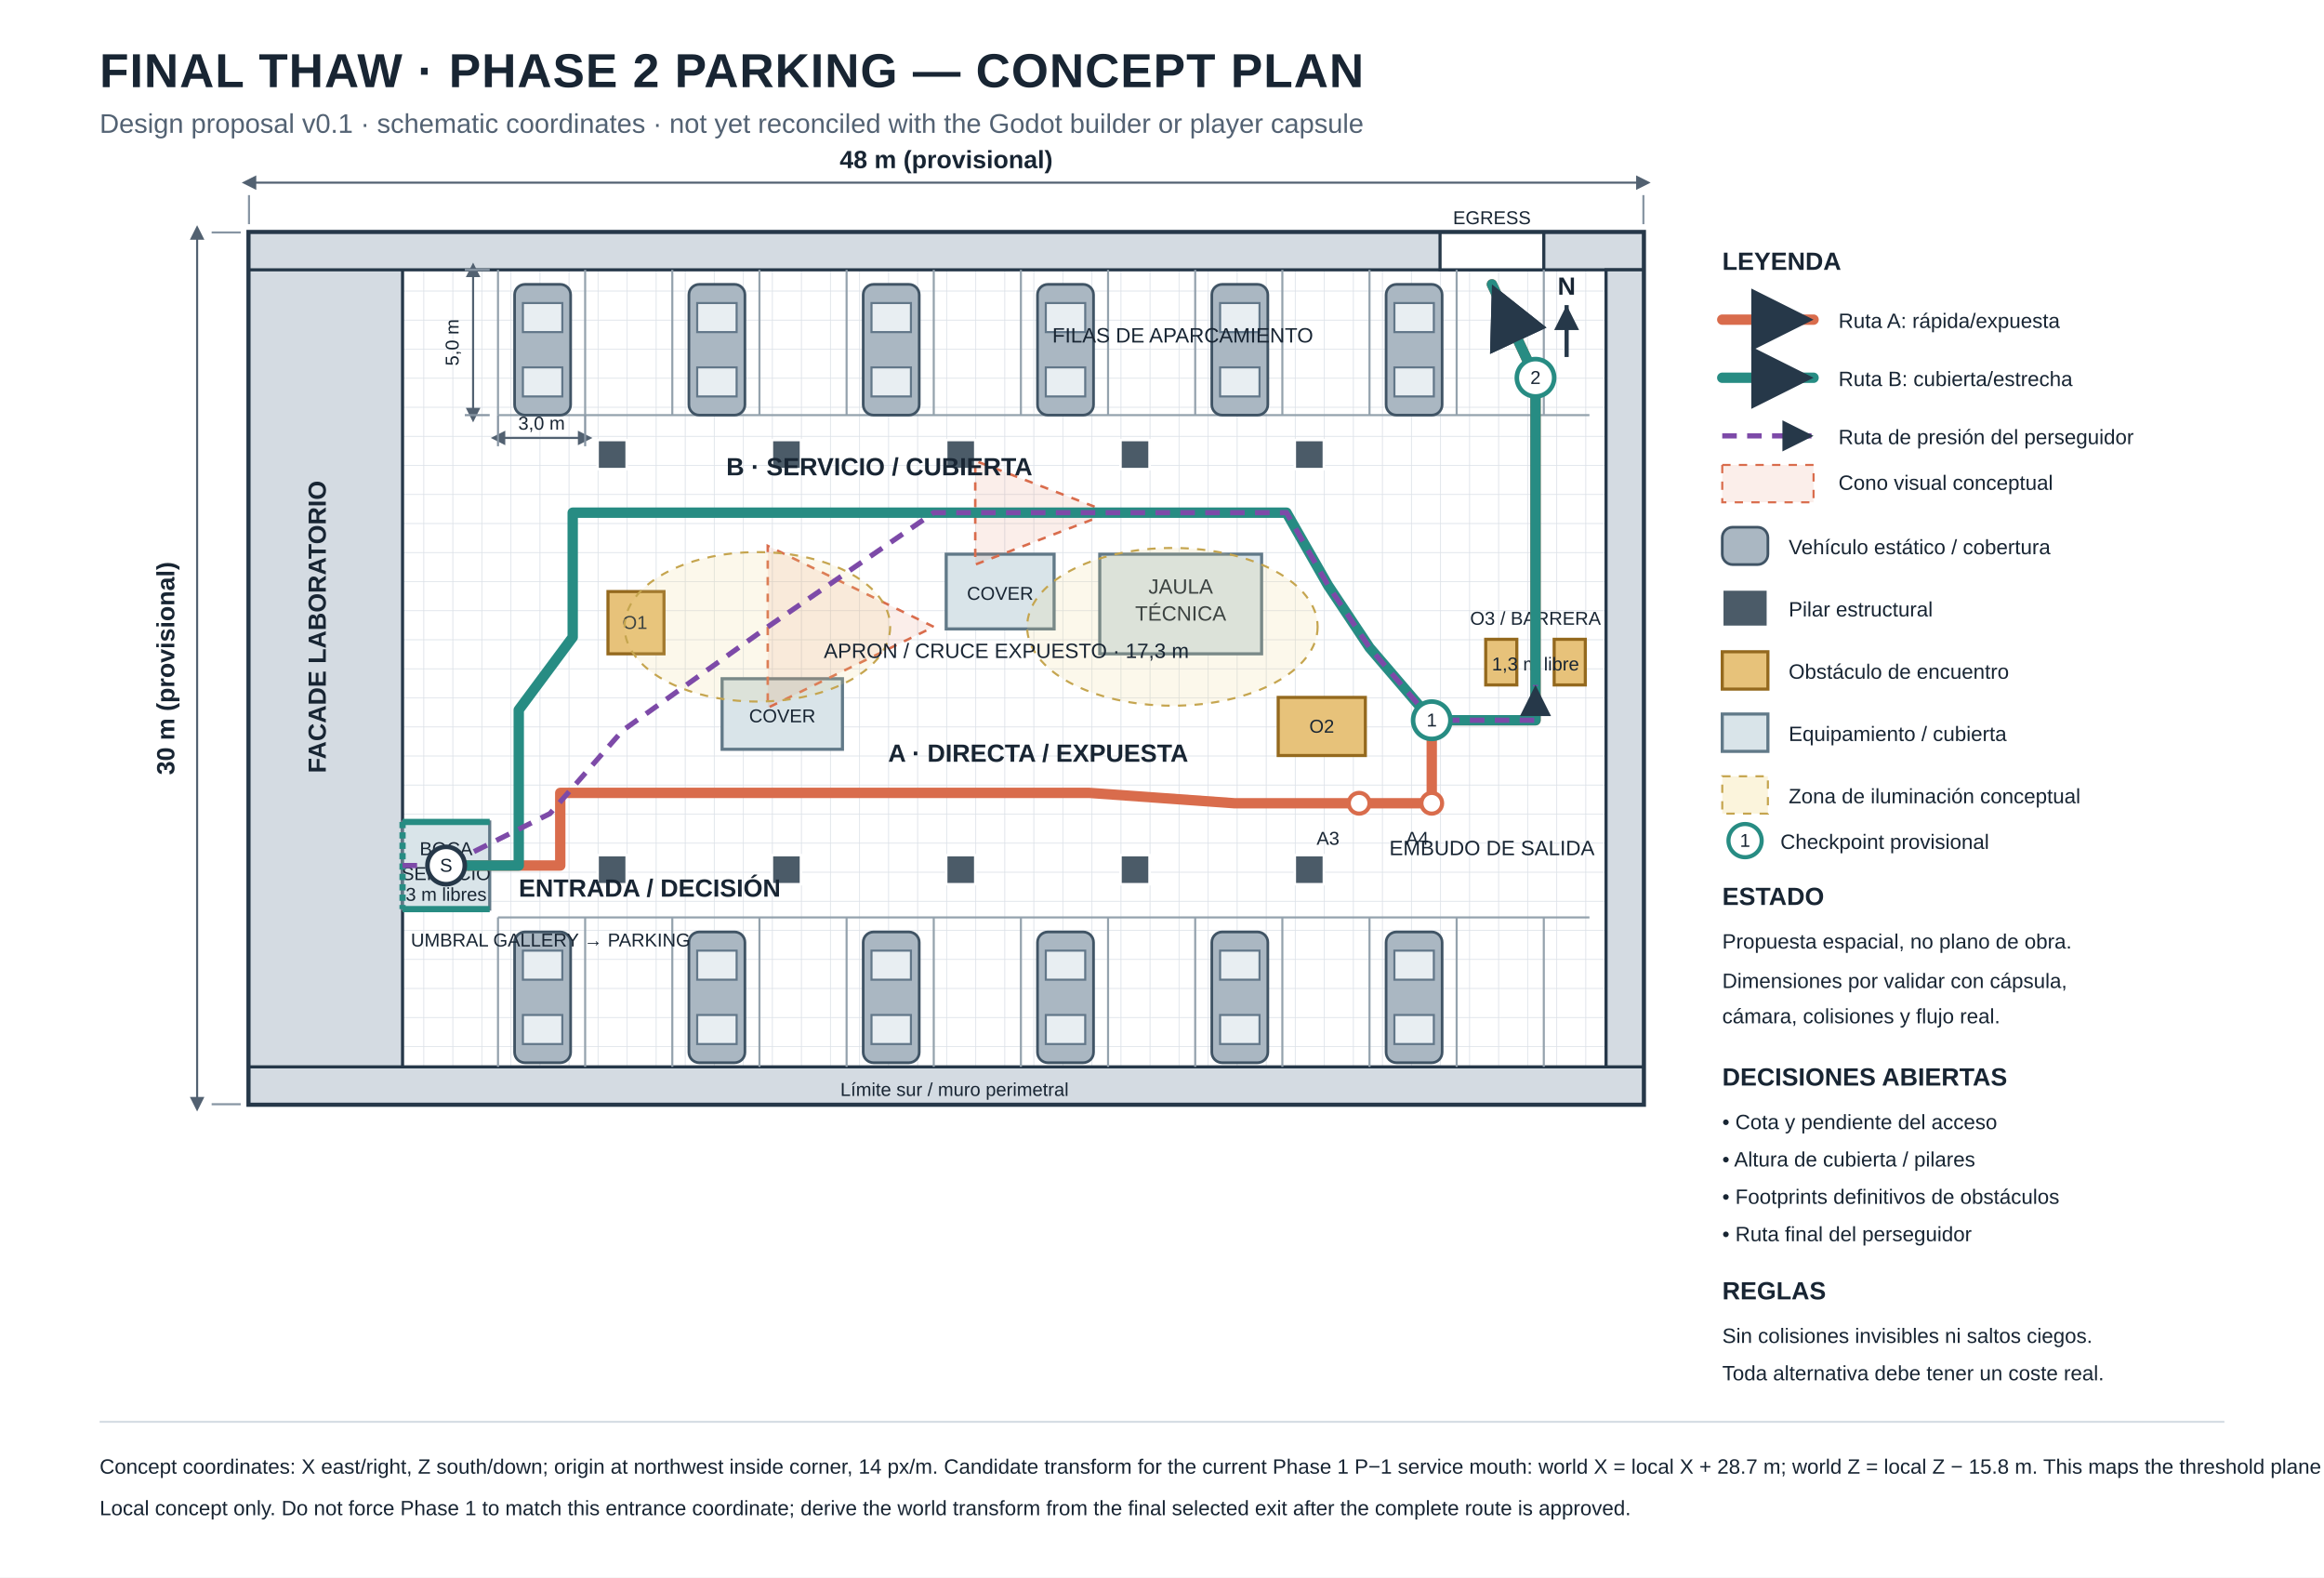
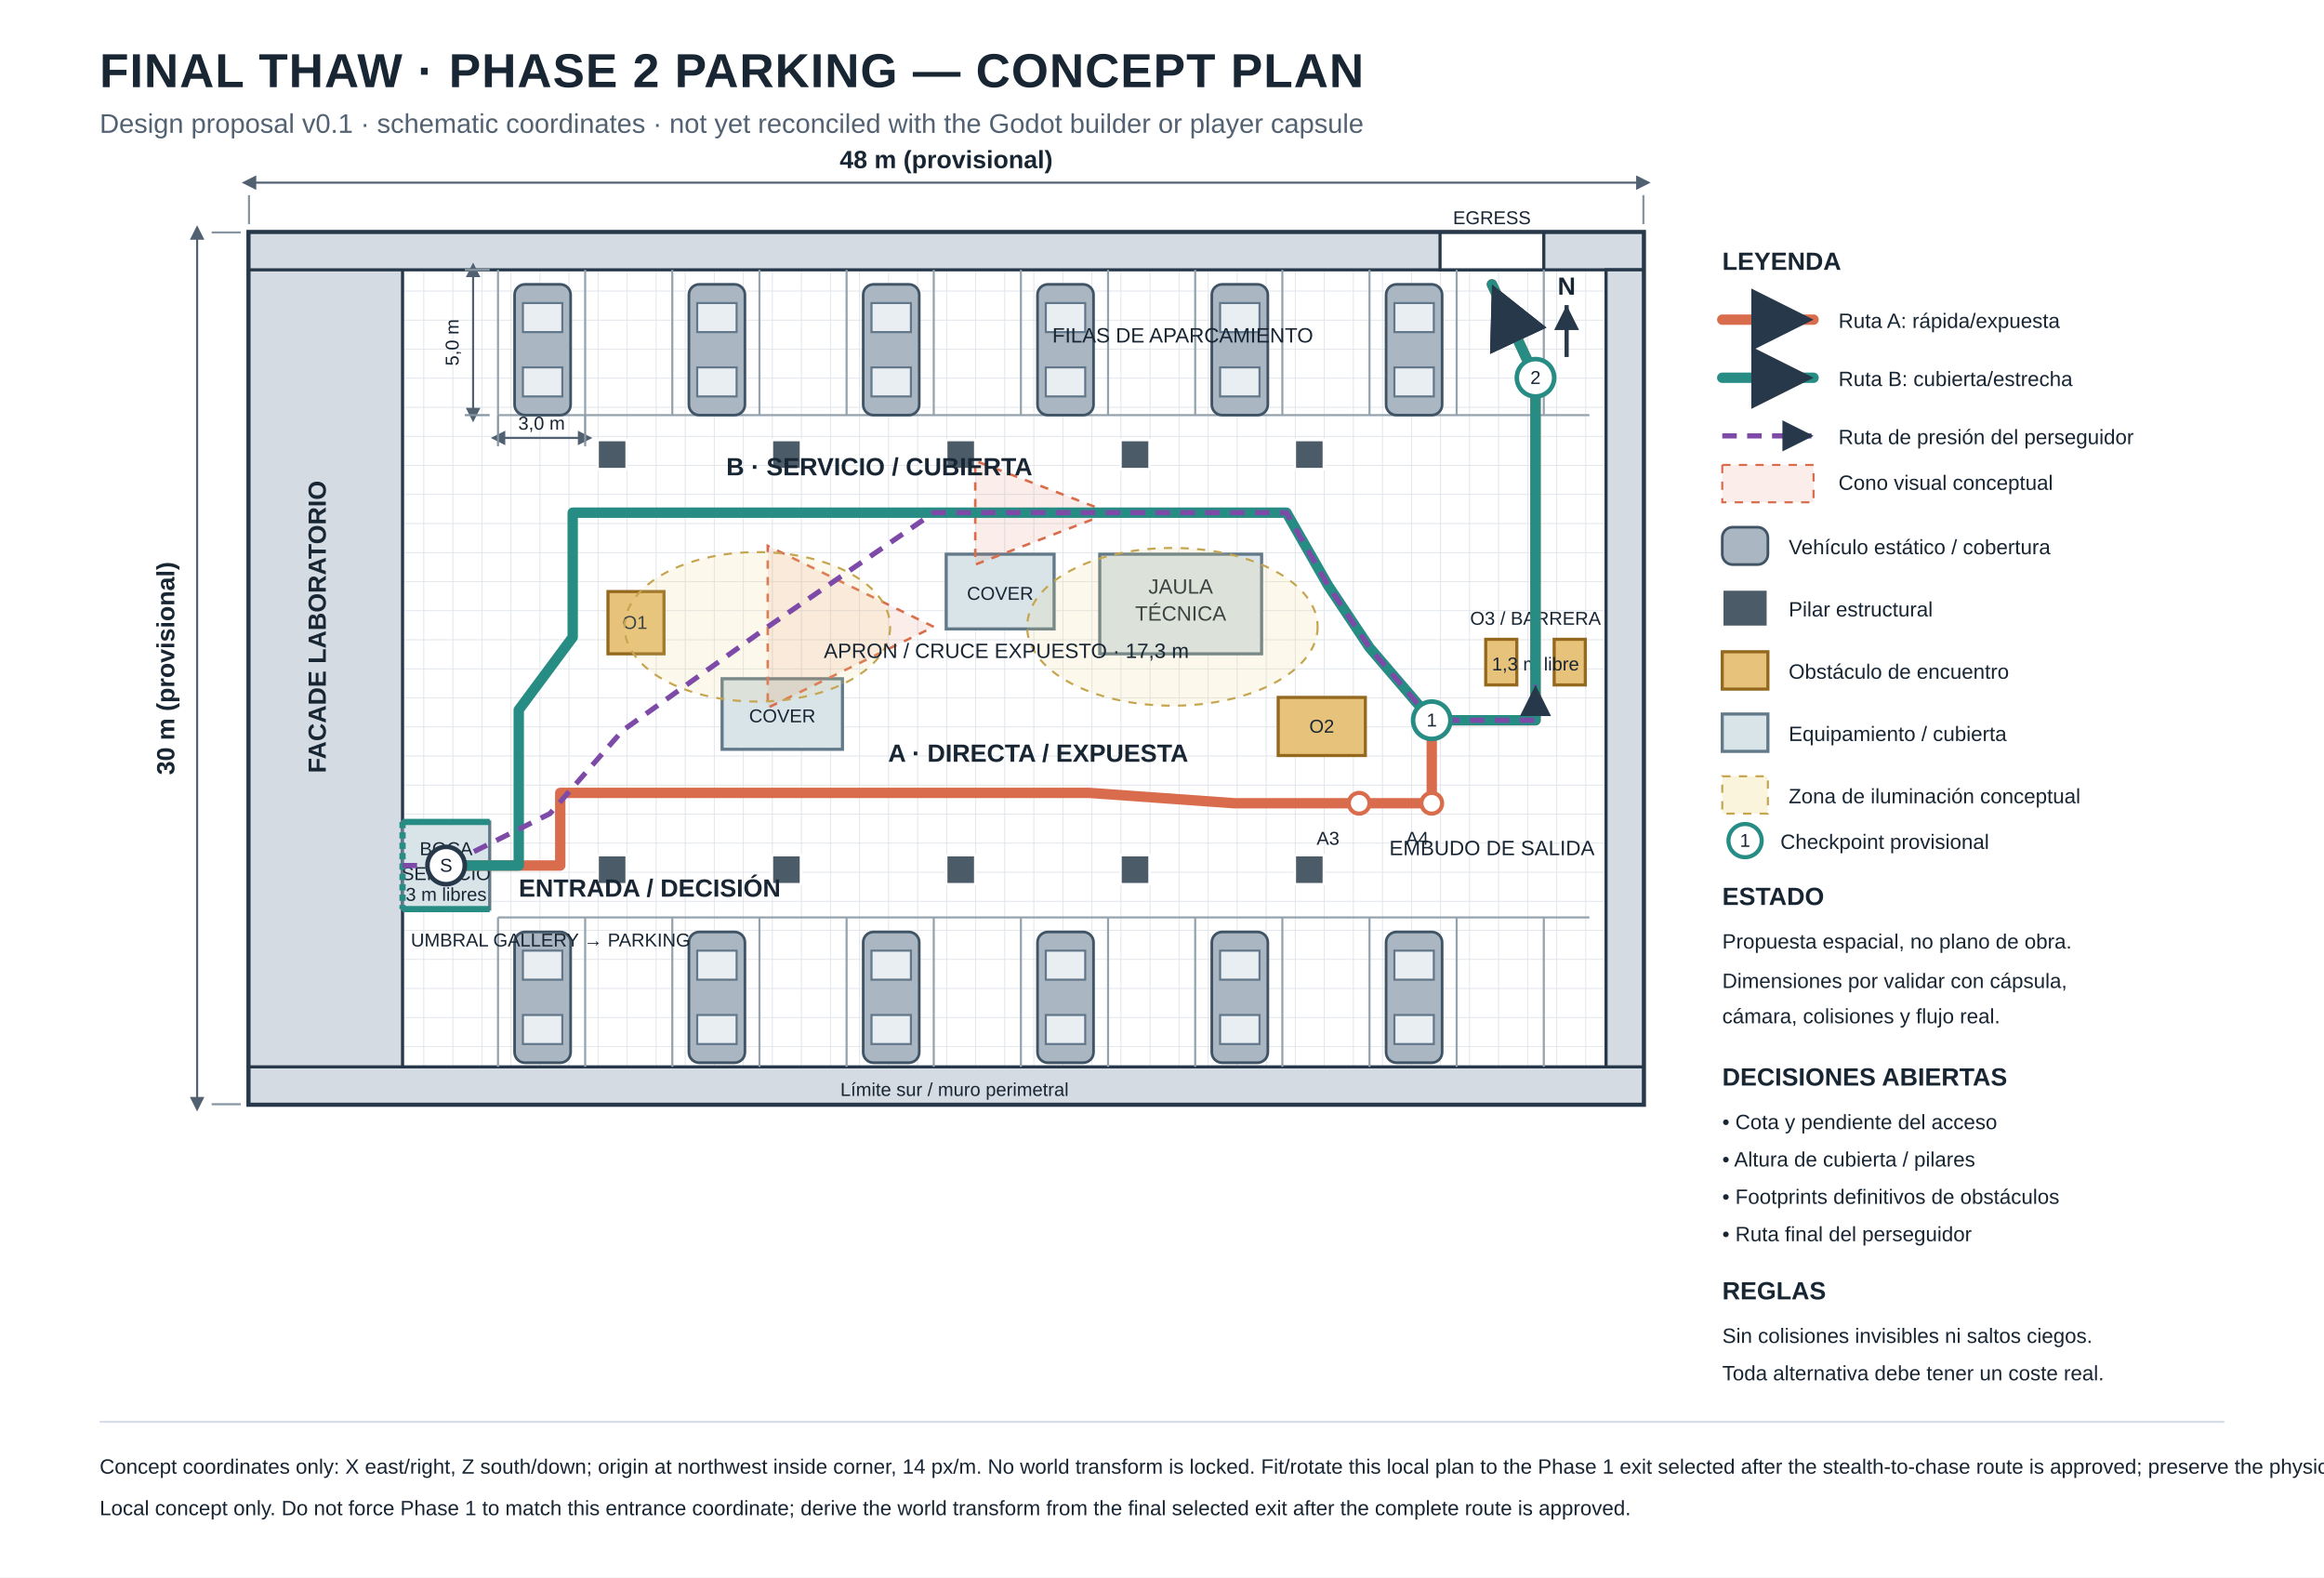
<svg xmlns="http://www.w3.org/2000/svg" width="1120" height="760" viewBox="0 0 1120 760">
  <defs>
    <pattern id="grid" width="14" height="14" patternUnits="userSpaceOnUse">
      <path d="M14 0H0V14" fill="none" stroke="#dce2e8" stroke-width="0.7" />
    </pattern>
    <marker id="arrow" markerWidth="8" markerHeight="8" refX="6" refY="3" orient="auto">
      <path d="M0,0 L6,3 L0,6 Z" fill="#263849" />
    </marker>
    <marker id="dim" markerWidth="7" markerHeight="7" refX="3.5" refY="3.5" orient="auto-start-reverse">
      <path d="M0,0 L7,3.5 L0,7 Z" fill="#526171" />
    </marker>
    <style>
      text{font-family:Arial,Helvetica,sans-serif;fill:#182533}
      .title{font-size:23px;font-weight:700;letter-spacing:.5px}
      .subtitle{font-size:13px;fill:#536273}
      .label{font-size:12px;font-weight:600}
      .small{font-size:10px}
      .tiny{font-size:9px}
      .boundary{fill:#f5f6f7;stroke:#263849;stroke-width:3}
      .wall{fill:#d4dbe2;stroke:#263849;stroke-width:1.5}
      .service{fill:#d9e4e9;stroke:#617988;stroke-width:1.5}
      .car{fill:#aab7c2;stroke:#405465;stroke-width:1.3;rx:5}
      .carGlass{fill:#e8eef2;stroke:#627789;stroke-width:1}
      .column{fill:#4b5b68;stroke:#fff;stroke-width:1.2}
      .obstacle{fill:#e7c27a;stroke:#94691e;stroke-width:1.5}
      .routeA{fill:none;stroke:#d96c4c;stroke-width:5;stroke-linecap:round;stroke-linejoin:round;marker-end:url(#arrow)}
      .routeB{fill:none;stroke:#278c83;stroke-width:5;stroke-linecap:round;stroke-linejoin:round;marker-end:url(#arrow)}
      .threat{fill:none;stroke:#7d4aa8;stroke-width:2.5;stroke-dasharray:7 5;marker-end:url(#arrow)}
      .dimline{stroke:#526171;stroke-width:1;marker-start:url(#dim);marker-end:url(#dim)}
      .thin{stroke:#8795a3;stroke-width:1;fill:none}
    </style>
  </defs>
  <rect width="1120" height="760" fill="#ffffff" />
  <text x="48" y="42" class="title">FINAL THAW · PHASE 2 PARKING — CONCEPT PLAN</text>
  <text x="48" y="64" class="subtitle">Design proposal v0.1 · schematic coordinates · not yet reconciled with the Godot builder or player capsule</text>
  <g transform="translate(120 112)">
    <rect x="0" y="0" width="672" height="420" fill="url(#grid)" stroke="#263849" stroke-width="2.5" />
    <line x1="0" y1="-24" x2="672" y2="-24" class="dimline" />
    <line x1="0" y1="-18" x2="0" y2="-4" class="thin" />
    <line x1="672" y1="-18" x2="672" y2="-4" class="thin" />
    <text x="336" y="-31" class="label" text-anchor="middle">48 m (provisional)</text>
    <line x1="-25" y1="0" x2="-25" y2="420" class="dimline" />
    <line x1="-18" y1="0" x2="-4" y2="0" class="thin" />
    <line x1="-18" y1="420" x2="-4" y2="420" class="thin" />
    <text x="-36" y="210" class="label" text-anchor="middle" transform="rotate(-90 -36 210)">30 m (provisional)</text>
    <rect x="0" y="0" width="74" height="420" class="wall" />
    <text x="37" y="190" class="label" text-anchor="middle" transform="rotate(-90 37 190)">FACADE LABORATORIO</text>
    <rect x="74" y="284" width="42" height="42" class="service" />
    <text x="95" y="300" class="tiny" text-anchor="middle">BOCA</text>
    <text x="95" y="312" class="tiny" text-anchor="middle">SERVICIO</text>
    <path d="M74 284 H116 M74 326 H116" stroke="#278c83" stroke-width="3" />
    <path d="M74 284 V326" stroke="#278c83" stroke-width="3" stroke-dasharray="3 2" />
    <text x="95" y="322" class="tiny" text-anchor="middle">3 m libres</text>
    <rect x="0" y="0" width="672" height="18" class="wall" />
    <rect x="574" y="0" width="50" height="18" fill="#ffffff" stroke="#263849" stroke-width="1.5" />
    <text x="599" y="-4" class="tiny" text-anchor="middle">EGRESS</text>
    <rect x="654" y="18" width="18" height="402" class="wall" />
    <rect x="0" y="402" width="672" height="18" class="wall" />
    <g stroke="#94a2ad" stroke-width="1" fill="none">
      <path d="M120 18V88 M162 18V88 M204 18V88 M246 18V88 M288 18V88 M330 18V88 M372 18V88 M414 18V88 M456 18V88 M498 18V88 M540 18V88 M582 18V88 M624 18V88" />
      <path d="M120 88H646" />
      <path d="M120 330V402 M162 330V402 M204 330V402 M246 330V402 M288 330V402 M330 330V402 M372 330V402 M414 330V402 M456 330V402 M498 330V402 M540 330V402 M582 330V402 M624 330V402" />
      <path d="M120 330H646" />
    </g>
    <line x1="120" y1="99" x2="162" y2="99" class="dimline" />
    <line x1="120" y1="88" x2="120" y2="103" class="thin" />
    <line x1="162" y1="88" x2="162" y2="103" class="thin" />
    <text x="141" y="95" class="tiny" text-anchor="middle">3,0 m</text>
    <line x1="108" y1="18" x2="108" y2="88" class="dimline" />
    <line x1="104" y1="18" x2="116" y2="18" class="thin" />
    <line x1="104" y1="88" x2="116" y2="88" class="thin" />
    <text x="101" y="53" class="tiny" text-anchor="middle" transform="rotate(-90 101 53)">5,0 m</text>
    <g>
      <g transform="translate(128 25)">
        <rect class="car" width="27" height="63" />
        <rect class="carGlass" x="4" y="9" width="19" height="14" />
        <rect class="carGlass" x="4" y="40" width="19" height="14" />
      </g>
      <g transform="translate(212 25)">
        <rect class="car" width="27" height="63" />
        <rect class="carGlass" x="4" y="9" width="19" height="14" />
        <rect class="carGlass" x="4" y="40" width="19" height="14" />
      </g>
      <g transform="translate(296 25)">
        <rect class="car" width="27" height="63" />
        <rect class="carGlass" x="4" y="9" width="19" height="14" />
        <rect class="carGlass" x="4" y="40" width="19" height="14" />
      </g>
      <g transform="translate(380 25)">
        <rect class="car" width="27" height="63" />
        <rect class="carGlass" x="4" y="9" width="19" height="14" />
        <rect class="carGlass" x="4" y="40" width="19" height="14" />
      </g>
      <g transform="translate(464 25)">
        <rect class="car" width="27" height="63" />
        <rect class="carGlass" x="4" y="9" width="19" height="14" />
        <rect class="carGlass" x="4" y="40" width="19" height="14" />
      </g>
      <g transform="translate(548 25)">
        <rect class="car" width="27" height="63" />
        <rect class="carGlass" x="4" y="9" width="19" height="14" />
        <rect class="carGlass" x="4" y="40" width="19" height="14" />
      </g>
      <g transform="translate(128 337)">
        <rect class="car" width="27" height="63" />
        <rect class="carGlass" x="4" y="9" width="19" height="14" />
        <rect class="carGlass" x="4" y="40" width="19" height="14" />
      </g>
      <g transform="translate(212 337)">
        <rect class="car" width="27" height="63" />
        <rect class="carGlass" x="4" y="9" width="19" height="14" />
        <rect class="carGlass" x="4" y="40" width="19" height="14" />
      </g>
      <g transform="translate(296 337)">
        <rect class="car" width="27" height="63" />
        <rect class="carGlass" x="4" y="9" width="19" height="14" />
        <rect class="carGlass" x="4" y="40" width="19" height="14" />
      </g>
      <g transform="translate(380 337)">
        <rect class="car" width="27" height="63" />
        <rect class="carGlass" x="4" y="9" width="19" height="14" />
        <rect class="carGlass" x="4" y="40" width="19" height="14" />
      </g>
      <g transform="translate(464 337)">
        <rect class="car" width="27" height="63" />
        <rect class="carGlass" x="4" y="9" width="19" height="14" />
        <rect class="carGlass" x="4" y="40" width="19" height="14" />
      </g>
      <g transform="translate(548 337)">
        <rect class="car" width="27" height="63" />
        <rect class="carGlass" x="4" y="9" width="19" height="14" />
        <rect class="carGlass" x="4" y="40" width="19" height="14" />
      </g>
    </g>
    <g>
      <rect x="168" y="100" width="14" height="14" class="column" />
      <rect x="252" y="100" width="14" height="14" class="column" />
      <rect x="336" y="100" width="14" height="14" class="column" />
      <rect x="420" y="100" width="14" height="14" class="column" />
      <rect x="504" y="100" width="14" height="14" class="column" />
      <rect x="168" y="300" width="14" height="14" class="column" />
      <rect x="252" y="300" width="14" height="14" class="column" />
      <rect x="336" y="300" width="14" height="14" class="column" />
      <rect x="420" y="300" width="14" height="14" class="column" />
      <rect x="504" y="300" width="14" height="14" class="column" />
    </g>
    <rect x="410" y="155" width="78" height="48" class="service" />
    <text x="449" y="174" class="small" text-anchor="middle">JAULA</text>
    <text x="449" y="187" class="small" text-anchor="middle">TÉCNICA</text>
    <rect x="596" y="196" width="15" height="22" class="obstacle" />
    <rect x="629" y="196" width="15" height="22" class="obstacle" />
    <text x="620" y="189" class="tiny" text-anchor="middle">O3 / BARRERA</text>
    <text x="620" y="211" class="tiny" text-anchor="middle">1,3 m libre</text>
    <rect x="496" y="224" width="42" height="28" class="obstacle" />
    <text x="517" y="241" class="tiny" text-anchor="middle">O2</text>
    <rect x="228" y="215" width="58" height="34" class="service" />
    <text x="257" y="236" class="tiny" text-anchor="middle">COVER</text>
    <rect x="336" y="155" width="52" height="36" class="service" />
    <text x="362" y="177" class="tiny" text-anchor="middle">COVER</text>
    <rect x="173" y="173" width="27" height="30" class="obstacle" />
    <text x="186" y="191" class="tiny" text-anchor="middle">O1</text>
    <path d="M330 190 L250 151 L250 229 Z" fill="#d96c4c" fill-opacity=".12" stroke="#d96c4c" stroke-width="1.2" stroke-dasharray="4 4" />
    <path d="M415 135 L350 110 L350 160 Z" fill="#d96c4c" fill-opacity=".12" stroke="#d96c4c" stroke-width="1.2" stroke-dasharray="4 4" />
    <ellipse cx="245" cy="190" rx="64" ry="36" fill="#f0d88b" fill-opacity=".17" stroke="#c5a54f" stroke-width="1" stroke-dasharray="4 4" />
    <ellipse cx="445" cy="190" rx="70" ry="38" fill="#f0d88b" fill-opacity=".17" stroke="#c5a54f" stroke-width="1" stroke-dasharray="4 4" />
    <path d="M95 305 L130 305 L150 305 L150 270 L200 270 L270 270 L320 270 L405 270 L475 275 L535 275 L570 275 L570 235 L620 235 L620 218 L620 70 L599 25" class="routeA" />
    <path d="M95 305 L130 305 L130 230 L156 195 L156 135 L220 135 L290 135 L362 135 L415 135 L500 135 L520 170 L540 200 L570 235 L620 235 L620 218 L620 70 L599 25" class="routeB" />
    <path d="M74 305 L95 305 L145 280 L180 240 L250 190 L330 135 L415 135 L500 135 L520 170 L540 200 L570 235 L620 235 L620 218" class="threat" />
    <circle cx="535" cy="275" r="5" fill="#ffffff" stroke="#d96c4c" stroke-width="2" />
    <text x="520" y="295" class="tiny" text-anchor="middle">A3</text>
    <circle cx="570" cy="275" r="5" fill="#ffffff" stroke="#d96c4c" stroke-width="2" />
    <text x="563" y="295" class="tiny" text-anchor="middle">A4</text>
    <circle cx="95" cy="305" r="9" fill="#ffffff" stroke="#263849" stroke-width="2.2" />
    <text x="95" y="308" class="tiny" text-anchor="middle">S</text>
    <circle cx="570" cy="235" r="9" fill="#ffffff" stroke="#278c83" stroke-width="2.2" />
    <text x="570" y="238" class="tiny" text-anchor="middle">1</text>
    <circle cx="620" cy="70" r="9" fill="#ffffff" stroke="#278c83" stroke-width="2.2" />
    <text x="620" y="73" class="tiny" text-anchor="middle">2</text>
    <text x="78" y="344" class="tiny">UMBRAL GALLERY → PARKING</text>
    <text x="130" y="320" class="label">ENTRADA / DECISIÓN</text>
    <text x="308" y="255" class="label" fill="#b94e30">A · DIRECTA / EXPUESTA</text>
    <text x="230" y="117" class="label" fill="#1b746d">B · SERVICIO / CUBIERTA</text>
    <text x="365" y="205" class="small" text-anchor="middle">APRON / CRUCE EXPUESTO · 17,3 m</text>
    <text x="599" y="300" class="small" text-anchor="middle">EMBUDO DE SALIDA</text>
    <text x="450" y="53" class="small" text-anchor="middle">FILAS DE APARCAMIENTO</text>
    <text x="340" y="416" class="tiny" text-anchor="middle">Límite sur / muro perimetral</text>
    <path d="M635 60 L635 35" stroke="#263849" stroke-width="2" marker-end="url(#arrow)" />
    <text x="635" y="30" class="label" text-anchor="middle">N</text>
  </g>
  <g transform="translate(830 130)">
    <text x="0" y="0" class="label">LEYENDA</text>
    <line x1="0" y1="24" x2="44" y2="24" class="routeA" />
    <text x="56" y="28" class="small">Ruta A: rápida/expuesta</text>
    <line x1="0" y1="52" x2="44" y2="52" class="routeB" />
    <text x="56" y="56" class="small">Ruta B: cubierta/estrecha</text>
    <line x1="0" y1="80" x2="44" y2="80" class="threat" />
    <text x="56" y="84" class="small">Ruta de presión del perseguidor</text>
    <rect x="0" y="94" width="44" height="18" fill="#d96c4c" fill-opacity=".12" stroke="#d96c4c" stroke-dasharray="4 4" />
    <text x="56" y="106" class="small">Cono visual conceptual</text>
    <rect x="0" y="124" width="22" height="18" class="car" />
    <text x="32" y="137" class="small">Vehículo estático / cobertura</text>
    <rect x="0" y="154" width="22" height="18" class="column" />
    <text x="32" y="167" class="small">Pilar estructural</text>
    <rect x="0" y="184" width="22" height="18" class="obstacle" />
    <text x="32" y="197" class="small">Obstáculo de encuentro</text>
    <rect x="0" y="214" width="22" height="18" class="service" />
    <text x="32" y="227" class="small">Equipamiento / cubierta</text>
    <rect x="0" y="244" width="22" height="18" fill="#f0d88b" fill-opacity=".3" stroke="#c5a54f" stroke-dasharray="4 4" />
    <text x="32" y="257" class="small">Zona de iluminación conceptual</text>
    <circle cx="11" cy="275" r="8" fill="#fff" stroke="#278c83" stroke-width="2" />
    <text x="11" y="278" class="tiny" text-anchor="middle">1</text>
    <text x="28" y="279" class="small">Checkpoint provisional</text>
    <text x="0" y="306" class="label">ESTADO</text>
    <text x="0" y="327" class="small">Propuesta espacial, no plano de obra.</text>
    <text x="0" y="346" class="small">Dimensiones por validar con cápsula,</text>
    <text x="0" y="363" class="small">cámara, colisiones y flujo real.</text>
    <text x="0" y="393" class="label">DECISIONES ABIERTAS</text>
    <text x="0" y="414" class="small">• Cota y pendiente del acceso</text>
    <text x="0" y="432" class="small">• Altura de cubierta / pilares</text>
    <text x="0" y="450" class="small">• Footprints definitivos de obstáculos</text>
    <text x="0" y="468" class="small">• Ruta final del perseguidor</text>
    <text x="0" y="496" class="label">REGLAS</text>
    <text x="0" y="517" class="small">Sin colisiones invisibles ni saltos ciegos.</text>
    <text x="0" y="535" class="small">Toda alternativa debe tener un coste real.</text>
  </g>
  <line x1="48" y1="685" x2="1072" y2="685" stroke="#d6dde4" />
-   <text x="48" y="710" class="small">Concept coordinates: X east/right, Z south/down; origin at northwest inside corner, 14 px/m. Candidate transform for the current Phase 1 P−1 service mouth: world X = local X + 28.7 m; world Z = local Z − 15.8 m. This maps the threshold plane (local 5.3, 21.8) to world (34, 6) and the interior spawn pocket (local 6.8, 21.8) to world (35.5, 6). Verify exact footprint/elevation before implementation; do not force the design to the old prototype checkpoint.</text>
+   <text x="48" y="710" class="small">Concept coordinates only: X east/right, Z south/down; origin at northwest inside corner, 14 px/m. No world transform is locked. Fit/rotate this local plan to the Phase 1 exit selected after the stealth-to-chase route is approved; preserve the physical threshold, width, orientation and elevation.</text>
  <text x="48" y="730" class="small">Local concept only. Do not force Phase 1 to match this entrance coordinate; derive the world transform from the final selected exit after the complete route is approved.</text>
</svg>
